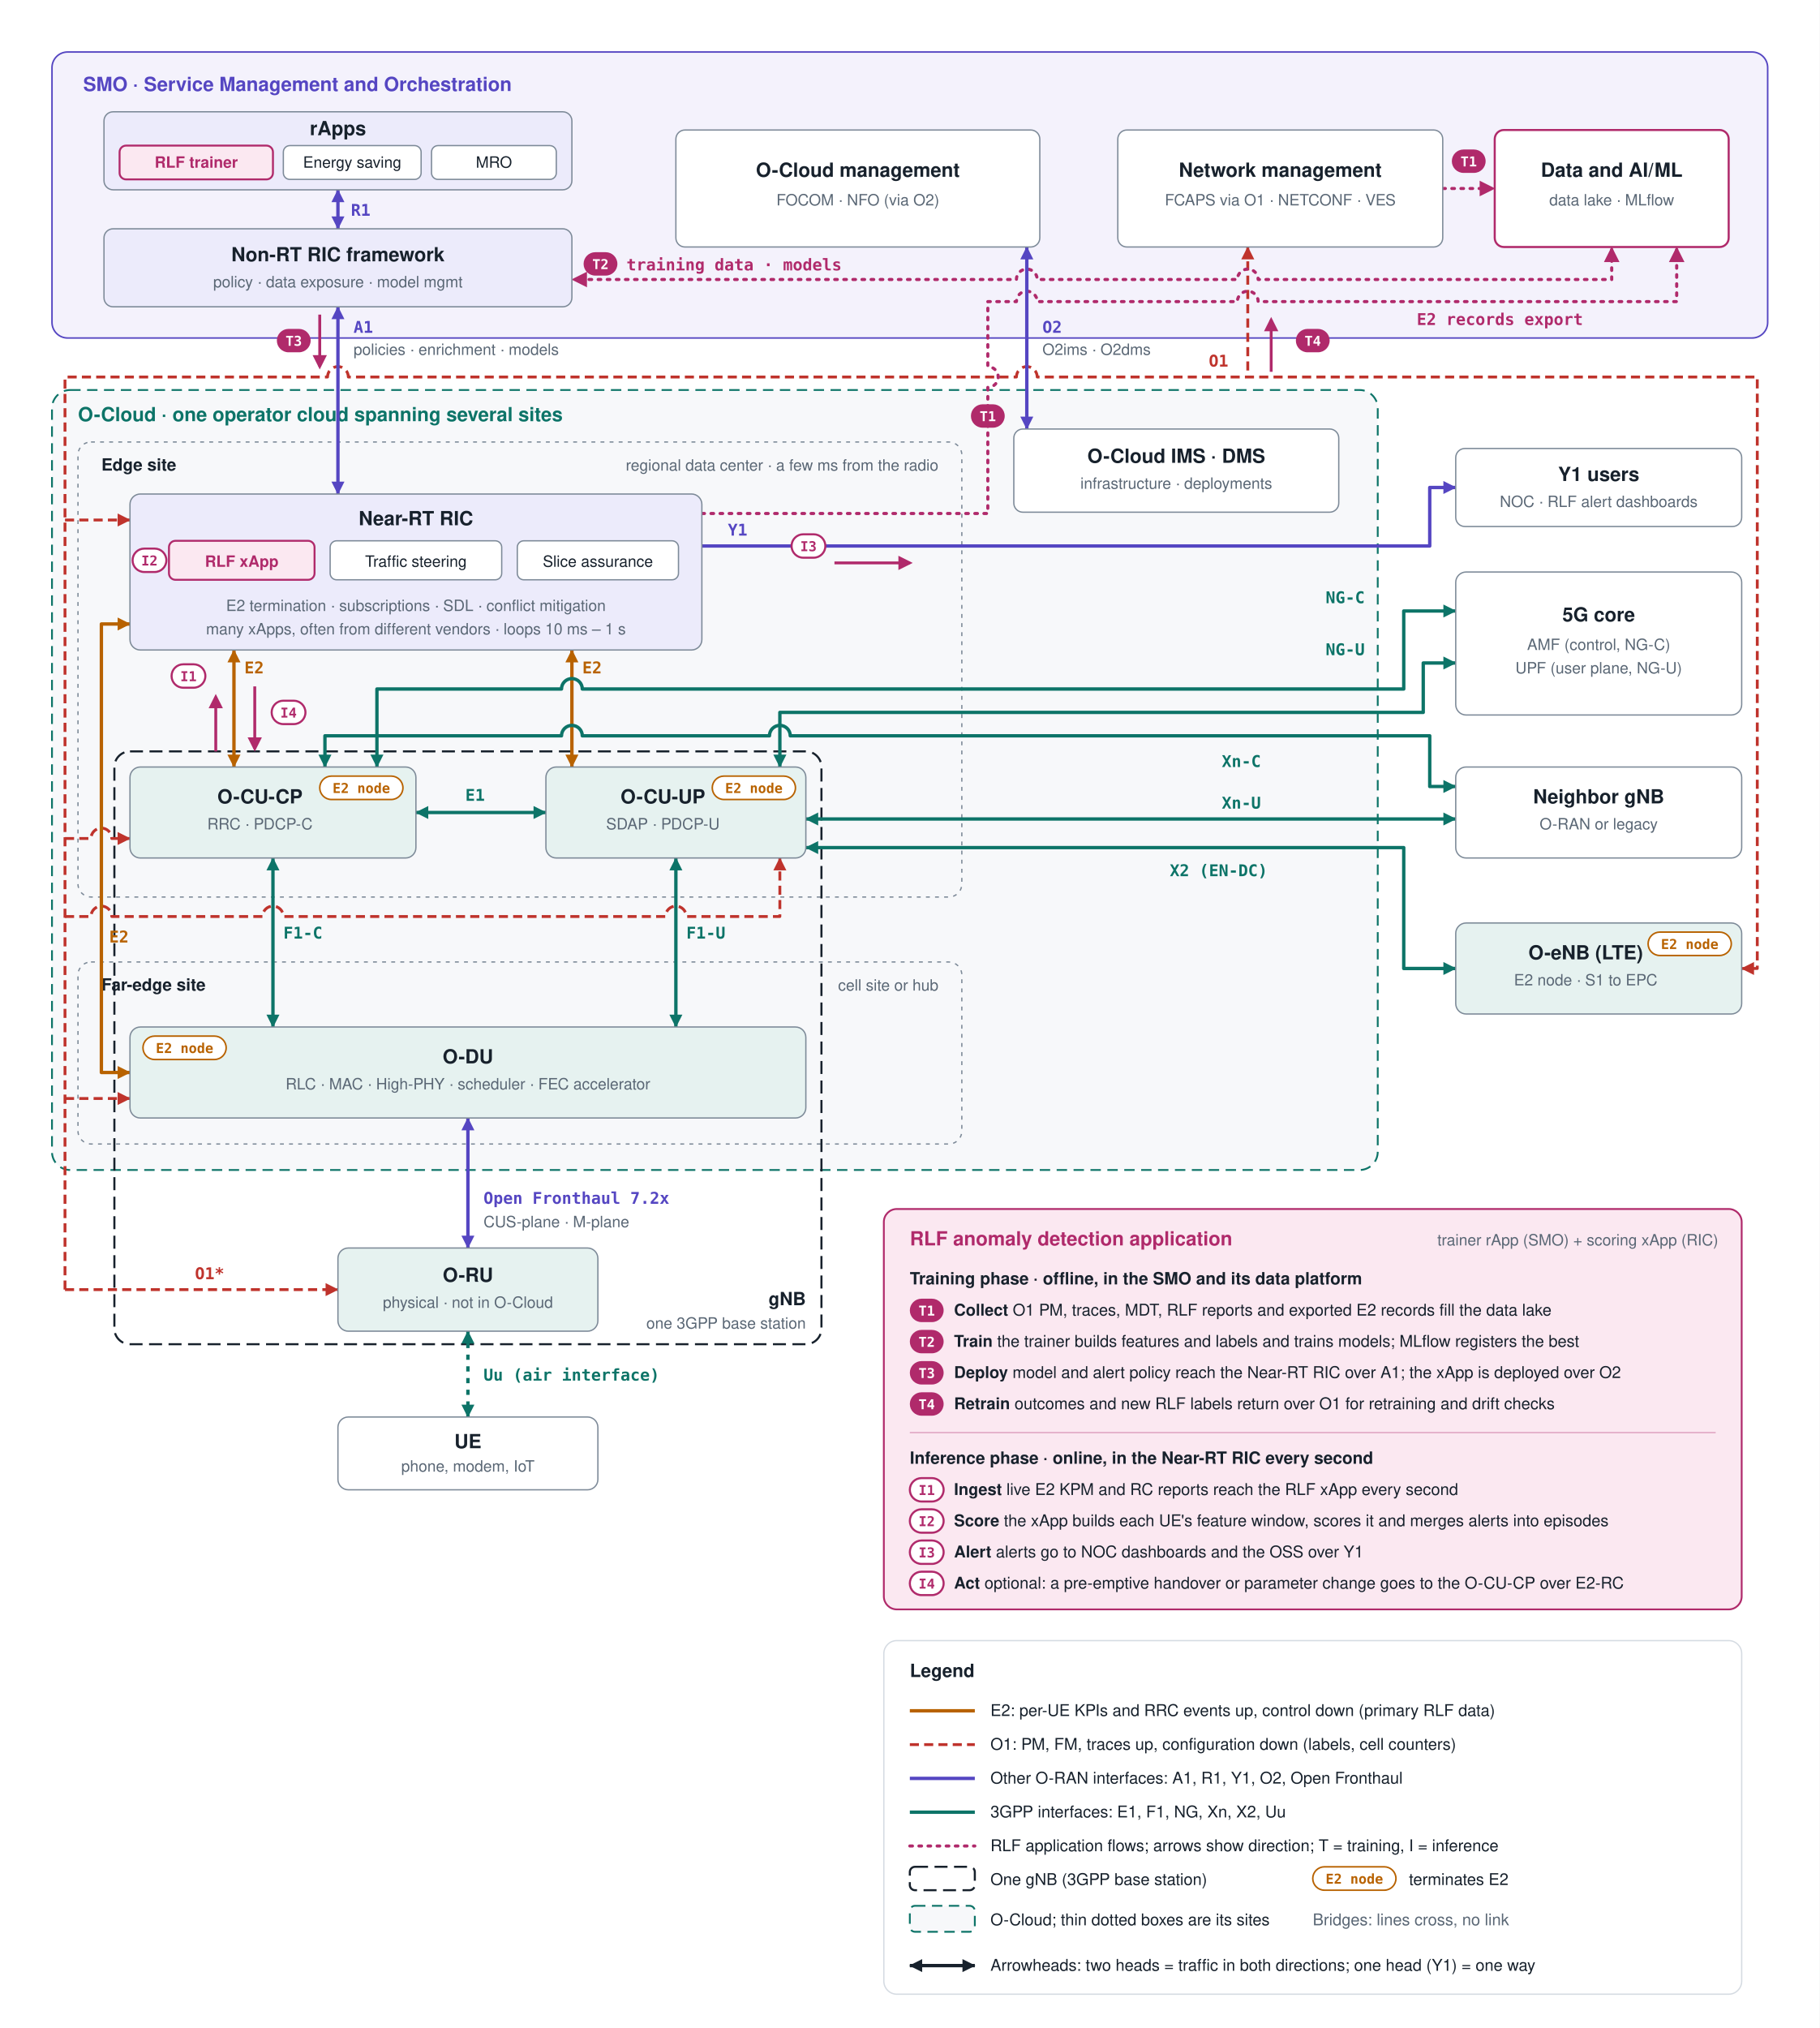
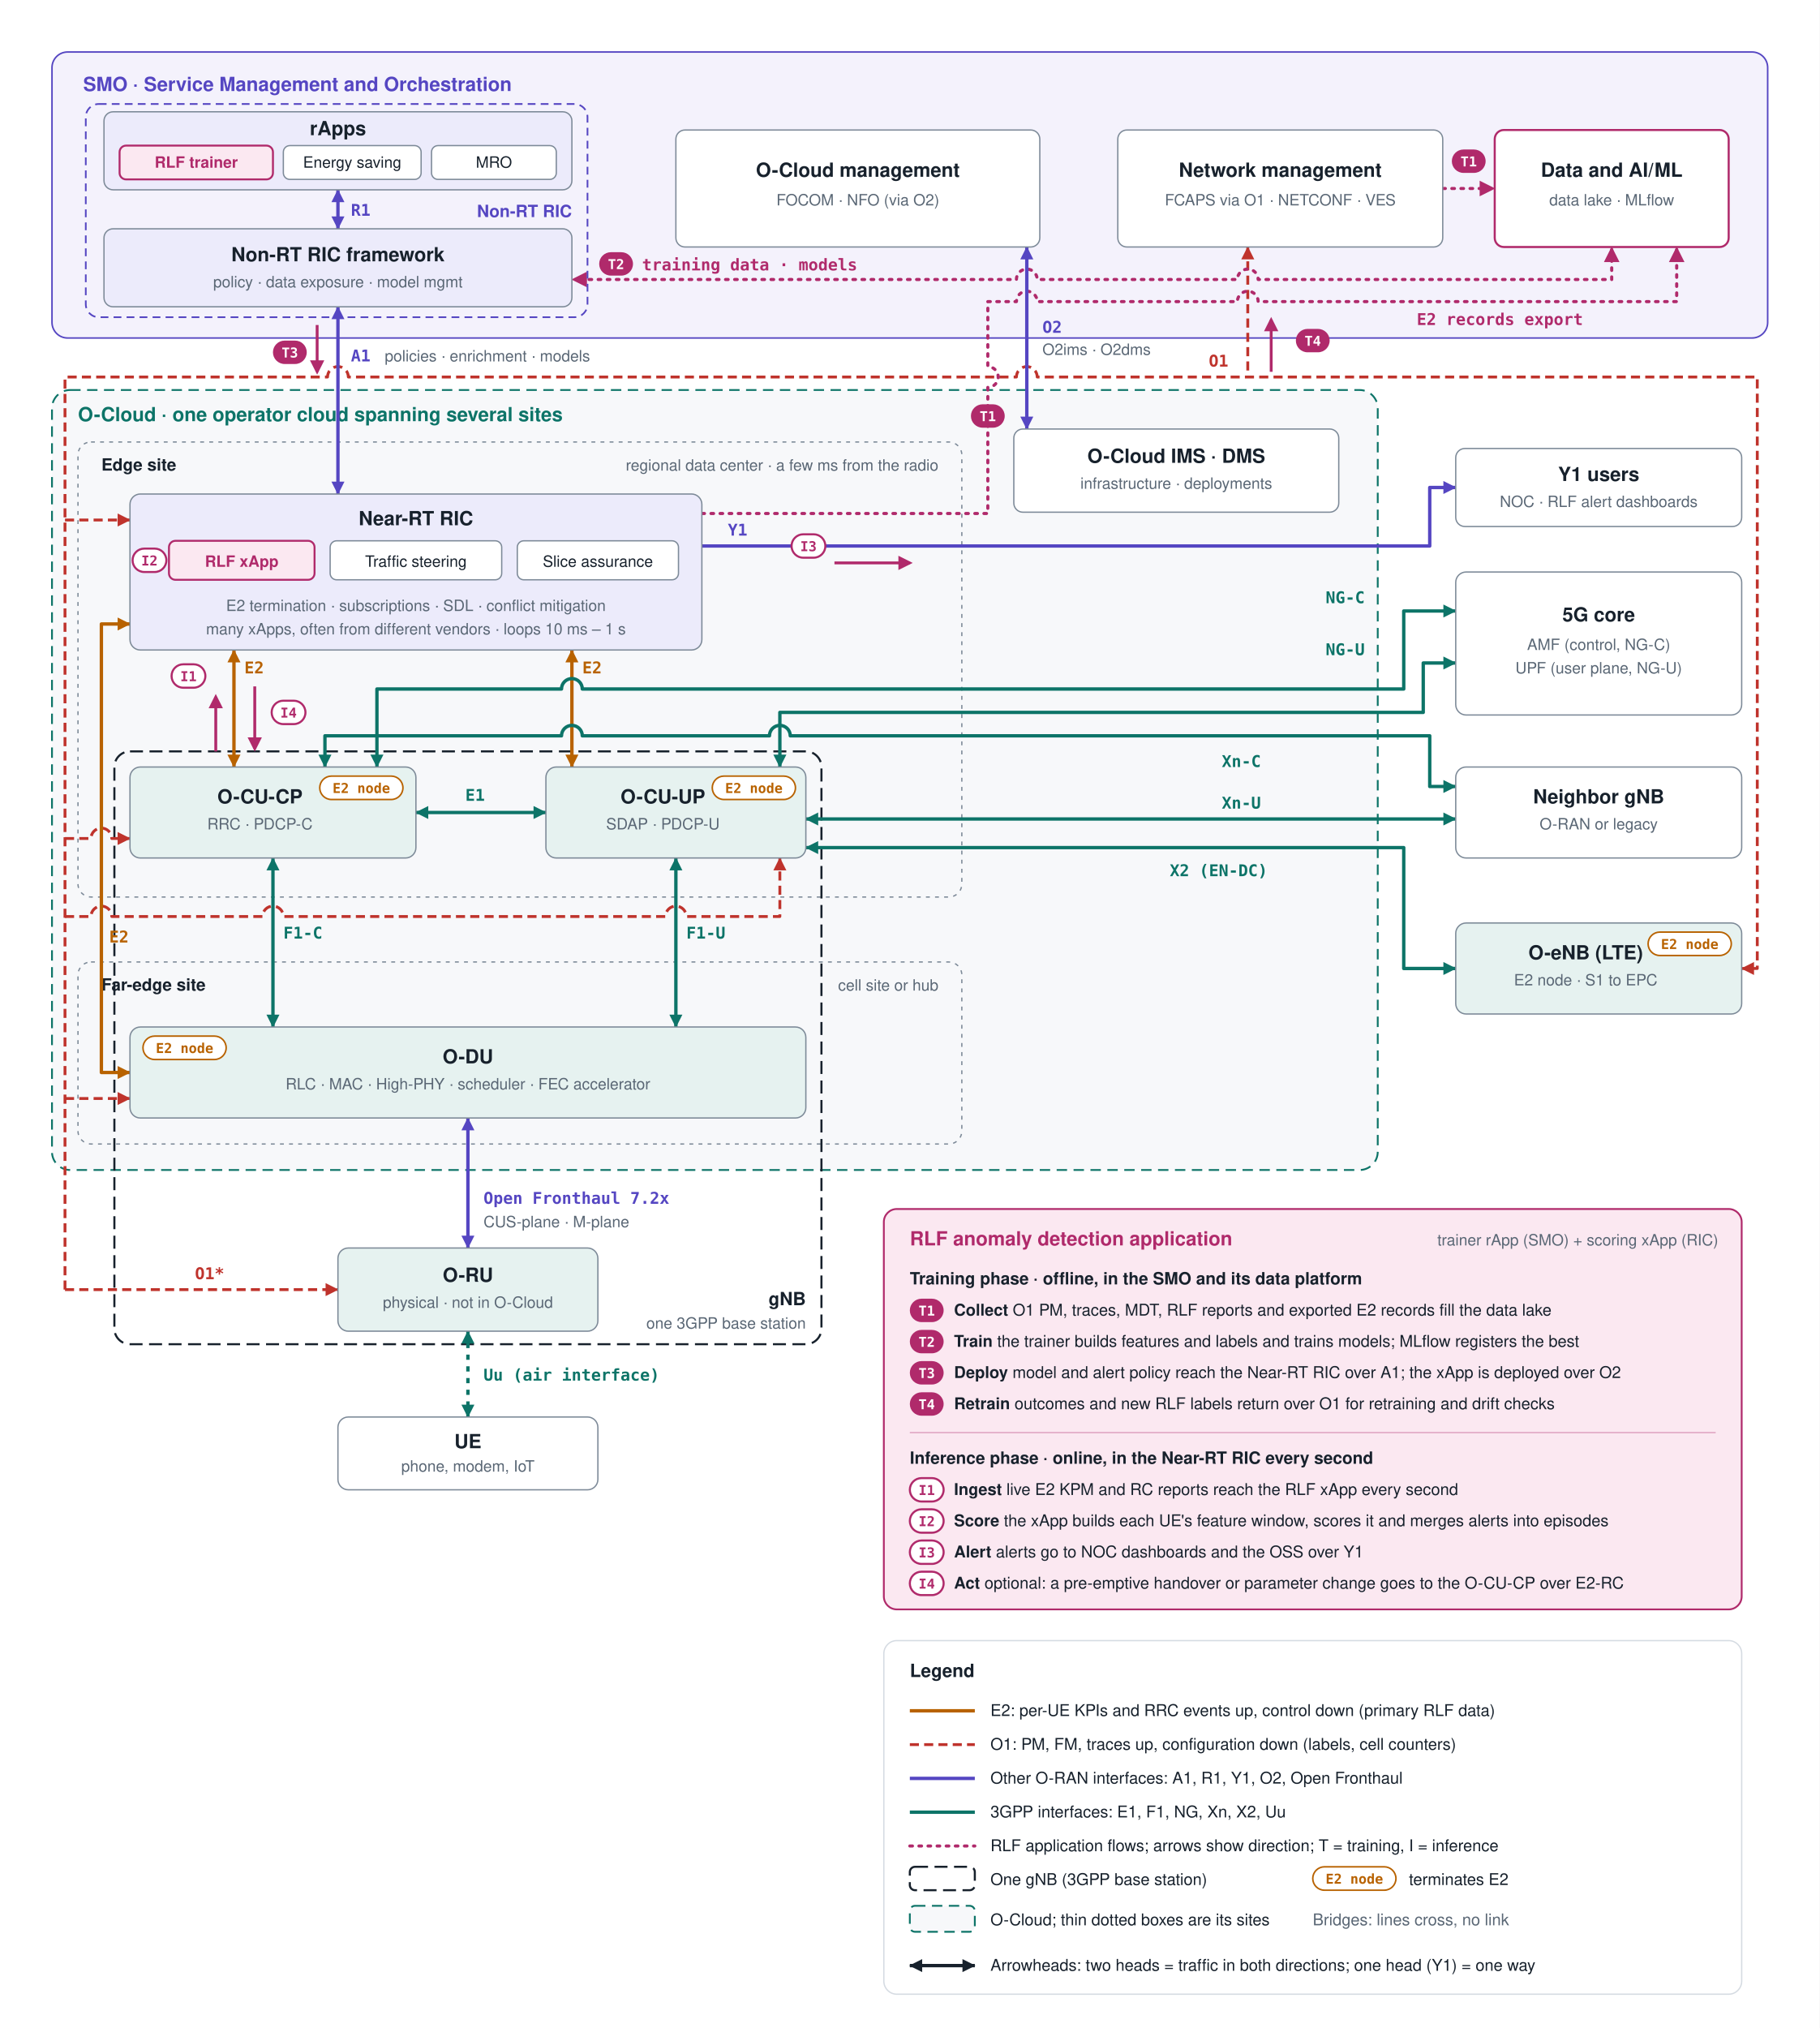
<svg xmlns="http://www.w3.org/2000/svg" id="map" viewBox="0 0 1400 1560" width="1400" height="1560" role="img" aria-labelledby="mt md">
  <defs>
    <marker id="m-oran" viewBox="0 0 10 10" refX="9.5" refY="5" markerWidth="10" markerHeight="10" markerUnits="userSpaceOnUse" orient="auto-start-reverse">
      <path d="M0 0L10 5L0 10z" fill="#5546c2" />
    </marker>
    <marker id="m-o1" viewBox="0 0 10 10" refX="9.5" refY="5" markerWidth="10" markerHeight="10" markerUnits="userSpaceOnUse" orient="auto-start-reverse">
      <path d="M0 0L10 5L0 10z" fill="#bf332c" />
    </marker>
    <marker id="m-e2" viewBox="0 0 10 10" refX="9.5" refY="5" markerWidth="10" markerHeight="10" markerUnits="userSpaceOnUse" orient="auto-start-reverse">
      <path d="M0 0L10 5L0 10z" fill="#b86200" />
    </marker>
    <marker id="m-gpp" viewBox="0 0 10 10" refX="9.5" refY="5" markerWidth="10" markerHeight="10" markerUnits="userSpaceOnUse" orient="auto-start-reverse">
      <path d="M0 0L10 5L0 10z" fill="#0d7468" />
    </marker>
    <marker id="m-k" viewBox="0 0 10 10" refX="9.5" refY="5" markerWidth="10" markerHeight="10" markerUnits="userSpaceOnUse" orient="auto-start-reverse">
      <path d="M0 0L10 5L0 10z" fill="#17212c" />
    </marker>
  </defs>
  <style>
text{font-family:Helvetica, Arial, sans-serif}
.n rect{stroke:#7d8a98;stroke-width:1}
.n .t{font-size:15px;font-weight:bold;fill:#17212c}
.n .s{font-size:12px;fill:#5a6775}
.ric rect.b{fill:#ecebfb} .ran rect.b{fill:#e6f2f0} .ext rect.b{fill:#ffffff}
.lk{fill:none;stroke-width:2.6;stroke-linejoin:round}
.f-oran .lk{stroke:#5546c2} .f-o1 .lk{stroke:#bf332c;stroke-width:2.2;stroke-dasharray:7 4} .f-e2 .lk{stroke:#b86200} .f-gpp .lk{stroke:#0d7468}
.f-app .lk{stroke:#b02a6b;stroke-width:2.4;stroke-dasharray:2 5;stroke-linecap:round}
.f-oran text{fill:#5546c2} .f-o1 text{fill:#bf332c} .f-e2 text{fill:#b86200} .f-gpp text{fill:#0d7468} .f-app text{fill:#b02a6b}
.f-oran .two{marker-start:url(#m-oran);marker-end:url(#m-oran)} .f-oran .one{marker-end:url(#m-oran)} .f-o1 .two{marker-start:url(#m-o1);marker-end:url(#m-o1)} .f-o1 .end{marker-end:url(#m-o1)} .f-o1 .start{marker-start:url(#m-o1)} .f-e2 .two{marker-start:url(#m-e2);marker-end:url(#m-e2)} .f-gpp .two{marker-start:url(#m-gpp);marker-end:url(#m-gpp)}
.ll{font-family:Menlo, Consolas, monospace;font-size:12.5px;font-weight:bold}
.dir path{fill:none;stroke:#b02a6b;stroke-width:2.2} .mk rect{fill:#b02a6b} .mk text{fill:#ffffff;font-family:Menlo, Consolas, monospace;font-size:10.5px;font-weight:bold} .mki rect{fill:#ffffff;stroke:#b02a6b;stroke-width:1.6} .mki text{fill:#b02a6b;font-family:Menlo, Consolas, monospace;font-size:10.5px;font-weight:bold}
.e2n rect{fill:#ffffff;stroke:#b86200;stroke-width:1.2}.e2n text{fill:#b86200;font-family:Menlo, Consolas, monospace;font-size:10.5px;font-weight:bold}
</style>
  <rect width="1400" height="1560" fill="#ffffff" />
  <defs>
    <marker id="ah" viewBox="0 0 10 10" refX="8" refY="5" markerWidth="5" markerHeight="5" orient="auto-start-reverse">
      <path d="M0 0L10 5L0 10z" style="fill:#b02a6b" />
    </marker>
  </defs>
  <rect x="40" y="40" width="1320" height="220" rx="12" fill="#f4f2fc" stroke="#5546c2" stroke-width="1.2" />
  <text x="64" y="70" style="font-size:15px;font-weight:600;fill:#5546c2">SMO · Service Management and Orchestration</text>
  <rect x="40" y="300" width="1020" height="600" rx="14" fill="#f7f8fa" stroke="#0d7468" stroke-width="1.4" stroke-dasharray="8 5" />
  <text x="60" y="324" style="font-size:15px;font-weight:600;fill:#0d7468">O-Cloud · one operator cloud spanning several sites</text>
  <rect x="60" y="340" width="680" height="350" rx="10" fill="none" stroke="#7d8a98" stroke-width="1" stroke-dasharray="3 4" />
  <text x="78" y="362" style="font-size:13px;font-weight:600;fill:#17212c">Edge site</text>
  <text x="722" y="362" text-anchor="end" style="font-size:12px;fill:#5a6775">regional data center · a few ms from the radio</text>
  <rect x="60" y="740" width="680" height="140" rx="10" fill="none" stroke="#7d8a98" stroke-width="1" stroke-dasharray="3 4" />
  <text x="78" y="762" style="font-size:13px;font-weight:600;fill:#17212c">Far-edge site</text>
  <text x="722" y="762" text-anchor="end" style="font-size:12px;fill:#5a6775">cell site or hub</text>
  <g data-if="GNB">
    <rect x="88" y="578" width="544" height="456" rx="12" fill="none" stroke="#17212c" stroke-width="1.6" stroke-dasharray="10 5" />
    <text x="620" y="1004" text-anchor="end" style="font-size:14px;font-weight:600;fill:#17212c">gNB</text>
    <text x="620" y="1022" text-anchor="end" style="font-size:12px;fill:#5a6775">one 3GPP base station</text>
  </g>
  <g data-if="O1" class="f-o1">
    <path class="lk start" d="M960 190V290" />
    <path class="lk end" d="M50 992V290H252A8 8 0 0 1 268 290H782A8 8 0 0 1 798 290H1352V745H1340" />
    <path class="lk end" d="M50 400H100" />
    <path class="lk end" d="M50 645H70A8 8 0 0 1 86 645H100" />
    <path class="lk end" d="M50 705H70A8 8 0 0 1 86 705H202A8 8 0 0 1 218 705H512A8 8 0 0 1 528 705H600V660" />
    <path class="lk end" d="M50 845H100" />
    <path class="lk end" d="M50 992H260" />
    <text class="ll" x="930" y="282">O1</text>
    <text class="ll" x="150" y="984">O1*</text>
  </g>
  <g data-if="APP" class="f-app">
    <path class="lk" d="M1110 145H1148" marker-end="url(#ah)" />
    <path class="lk" d="M1240 192V215H968A8 8 0 0 0 952 215H798A8 8 0 0 0 782 215H442" marker-start="url(#ah)" marker-end="url(#ah)" />
    <path class="lk" d="M540 395H760V298A8 8 0 0 0 760 282V232H782A8 8 0 0 1 798 232H952A8 8 0 0 1 968 232H1290V192" marker-end="url(#ah)" />
    <text class="ll" x="1090" y="250">E2 records export</text>
-     <text class="ll" x="482" y="208">training data · models</text>
+     <text class="ll" x="494" y="208">training data · models</text>
  </g>
  <g data-if="R1" class="f-oran">
    <path class="lk two" d="M260 146V176" />
    <text class="ll" x="270" y="166">R1</text>
  </g>
  <g data-if="A1" class="f-oran">
    <path class="lk two" d="M260 236V380" />
-     <text class="ll" x="272" y="256">A1</text>
-     <text x="272" y="273" style="font-size:12px;fill:#5a6775">policies · enrichment · models</text>
+     <text class="ll" x="270" y="278">A1</text>
+     <text x="296" y="278" style="font-size:12px;fill:#5a6775">policies · enrichment · models</text>
  </g>
  <g data-if="Y1" class="f-oran">
    <path class="lk one" d="M540 420H1100V375H1120" />
    <text class="ll" x="560" y="412">Y1</text>
  </g>
  <g data-if="O2" class="f-oran">
    <path class="lk two" d="M790 190V330" />
    <text class="ll" x="802" y="256">O2</text>
    <text x="802" y="273" style="font-size:12px;fill:#5a6775">O2ims · O2dms</text>
  </g>
  <g data-if="E2" class="f-e2">
    <path class="lk two" d="M180 500V590" />
    <path class="lk two" d="M440 500V590" />
    <path class="lk two" d="M100 480H78V825H100" />
    <text class="ll" x="188" y="518">E2</text>
    <text class="ll" x="448" y="518">E2</text>
    <text class="ll" x="84" y="725">E2</text>
  </g>
  <g data-if="NG-C" class="f-gpp">
    <path class="lk two" d="M290 590V530H432A8 8 0 0 1 448 530H1080V470H1120" />
    <text class="ll" x="1050" y="464" text-anchor="end">NG-C</text>
  </g>
  <g data-if="NG-U" class="f-gpp">
    <path class="lk two" d="M600 590V548H1095V510H1120" />
    <text class="ll" x="1050" y="504" text-anchor="end">NG-U</text>
  </g>
  <g data-if="Xn-C" class="f-gpp">
    <path class="lk two" d="M250 590V566H432A8 8 0 0 1 448 566H592A8 8 0 0 1 608 566H1100V605H1120" />
    <text class="ll" x="940" y="590">Xn-C</text>
  </g>
  <g data-if="Xn-U" class="f-gpp">
    <path class="lk two" d="M620 630H1120" />
    <text class="ll" x="940" y="622">Xn-U</text>
  </g>
  <g data-if="X2" class="f-gpp">
    <path class="lk two" d="M620 652H1080V745H1120" />
    <text class="ll" x="900" y="674">X2 (EN-DC)</text>
  </g>
  <g data-if="E1" class="f-gpp">
    <path class="lk two" d="M320 625H420" />
    <text class="ll" x="358" y="616">E1</text>
  </g>
  <g data-if="F1-C" class="f-gpp">
    <path class="lk two" d="M210 660V790" />
    <text class="ll" x="218" y="722">F1-C</text>
  </g>
  <g data-if="F1-U" class="f-gpp">
    <path class="lk two" d="M520 660V790" />
    <text class="ll" x="528" y="722">F1-U</text>
  </g>
  <g data-if="OFH" class="f-oran">
    <path class="lk two" d="M360 860V960" />
    <text class="ll" x="372" y="926">Open Fronthaul 7.2x</text>
    <text x="372" y="944" style="font-size:12px;fill:#5a6775">CUS-plane · M-plane</text>
  </g>
  <g data-if="Uu" class="f-gpp">
    <path class="lk two" d="M360 1024V1090" stroke-dasharray="4 5" />
    <text class="ll" x="372" y="1062">Uu (air interface)</text>
+   </g>
+   <g id="nrtric">
+     <rect x="66" y="80" width="386" height="164" rx="10" fill="none" style="stroke:#5546c2;stroke-width:1.3;stroke-dasharray:6 4" />
+     <text x="440" y="167" text-anchor="end" style="font-size:13px;font-weight:600;fill:#5546c2">Non-RT RIC</text>
  </g>
  <g class="n ric">
    <rect class="b" x="80" y="86" width="360" height="60" rx="7" />
    <text class="t" x="260" y="104" text-anchor="middle">rApps</text>
    <rect x="92" y="112" width="118" height="26" rx="5" style="fill:#fbe8f1;stroke:#b02a6b;stroke-width:1.5" />
    <text x="151" y="129" text-anchor="middle" style="font-size:12px;font-weight:600;fill:#b02a6b">RLF trainer</text>
    <rect x="218" y="112" width="106" height="26" rx="5" fill="#ffffff" />
    <text class="s" x="271" y="129" text-anchor="middle" style="fill:#17212c">Energy saving</text>
    <rect x="332" y="112" width="96" height="26" rx="5" fill="#ffffff" />
    <text class="s" x="380" y="129" text-anchor="middle" style="fill:#17212c">MRO</text>
  </g>
  <g class="n ric">
    <rect class="b" x="80" y="176" width="360" height="60" rx="7" />
    <text class="t" x="260" y="201" text-anchor="middle">Non-RT RIC framework</text>
    <text class="s" x="260" y="221" text-anchor="middle">policy · data exposure · model mgmt</text>
  </g>
  <g class="n ext">
    <rect class="b" x="520" y="100" width="280" height="90" rx="7" />
    <text class="t" x="660" y="136" text-anchor="middle">O-Cloud management</text>
    <text class="s" x="660" y="158" text-anchor="middle">FOCOM · NFO (via O2)</text>
  </g>
  <g class="n ext">
    <rect class="b" x="860" y="100" width="250" height="90" rx="7" />
    <text class="t" x="985" y="136" text-anchor="middle">Network management</text>
    <text class="s" x="985" y="158" text-anchor="middle">FCAPS via O1 · NETCONF · VES</text>
  </g>
  <g class="n ext">
    <rect class="b" x="1150" y="100" width="180" height="90" rx="7" style="stroke:#b02a6b;stroke-width:1.6" />
    <text class="t" x="1240" y="136" text-anchor="middle">Data and AI/ML</text>
    <text class="s" x="1240" y="158" text-anchor="middle">data lake · MLflow</text>
  </g>
  <g class="n ext">
    <rect class="b" x="780" y="330" width="250" height="64" rx="7" />
    <text class="t" x="905" y="356" text-anchor="middle">O-Cloud IMS · DMS</text>
    <text class="s" x="905" y="376" text-anchor="middle">infrastructure · deployments</text>
  </g>
  <g class="n ric">
    <rect class="b" x="100" y="380" width="440" height="120" rx="8" />
    <text class="t" x="320" y="404" text-anchor="middle">Near-RT RIC</text>
    <rect x="130" y="416" width="112" height="30" rx="5" style="fill:#fbe8f1;stroke:#b02a6b;stroke-width:1.5" />
    <text x="186" y="436" text-anchor="middle" style="font-size:12px;font-weight:600;fill:#b02a6b">RLF xApp</text>
    <rect x="254" y="416" width="132" height="30" rx="5" fill="#ffffff" />
    <text class="s" x="320" y="436" text-anchor="middle" style="fill:#17212c">Traffic steering</text>
    <rect x="398" y="416" width="124" height="30" rx="5" fill="#ffffff" />
    <text class="s" x="460" y="436" text-anchor="middle" style="fill:#17212c">Slice assurance</text>
    <text class="s" x="320" y="470" text-anchor="middle">E2 termination · subscriptions · SDL · conflict mitigation</text>
    <text class="s" x="320" y="488" text-anchor="middle">many xApps, often from different vendors · loops 10 ms – 1 s</text>
  </g>
  <g class="n ext">
    <rect class="b" x="1120" y="345" width="220" height="60" rx="7" />
    <text class="t" x="1230" y="370" text-anchor="middle">Y1 users</text>
    <text class="s" x="1230" y="390" text-anchor="middle">NOC · RLF alert dashboards</text>
  </g>
  <g class="n ext">
    <rect class="b" x="1120" y="440" width="220" height="110" rx="8" />
    <text class="t" x="1230" y="478" text-anchor="middle">5G core</text>
    <text class="s" x="1230" y="500" text-anchor="middle">AMF (control, NG-C)</text>
    <text class="s" x="1230" y="518" text-anchor="middle">UPF (user plane, NG-U)</text>
  </g>
  <g class="n ext">
    <rect class="b" x="1120" y="590" width="220" height="70" rx="8" />
    <text class="t" x="1230" y="618" text-anchor="middle">Neighbor gNB</text>
    <text class="s" x="1230" y="638" text-anchor="middle">O-RAN or legacy</text>
  </g>
  <g class="n ran">
    <rect class="b" x="1120" y="710" width="220" height="70" rx="8" />
    <text class="t" x="1220" y="738" text-anchor="middle">O-eNB (LTE)</text>
    <text class="s" x="1220" y="758" text-anchor="middle">E2 node · S1 to EPC</text>
  </g>
  <g class="n ran">
    <rect class="b" x="100" y="590" width="220" height="70" rx="8" />
    <text class="t" x="200" y="618" text-anchor="middle">O-CU-CP</text>
    <text class="s" x="200" y="638" text-anchor="middle">RRC · PDCP-C</text>
  </g>
  <g class="n ran">
    <rect class="b" x="420" y="590" width="200" height="70" rx="8" />
    <text class="t" x="510" y="618" text-anchor="middle">O-CU-UP</text>
    <text class="s" x="510" y="638" text-anchor="middle">SDAP · PDCP-U</text>
  </g>
  <g class="n ran">
    <rect class="b" x="100" y="790" width="520" height="70" rx="8" />
    <text class="t" x="360" y="818" text-anchor="middle">O-DU</text>
    <text class="s" x="360" y="838" text-anchor="middle">RLC · MAC · High-PHY · scheduler · FEC accelerator</text>
  </g>
  <g class="n ran">
    <rect class="b" x="260" y="960" width="200" height="64" rx="8" />
    <text class="t" x="360" y="986" text-anchor="middle">O-RU</text>
    <text class="s" x="360" y="1006" text-anchor="middle">physical · not in O-Cloud</text>
  </g>
  <g class="n ext">
    <rect class="b" x="260" y="1090" width="200" height="56" rx="8" />
    <text class="t" x="360" y="1114" text-anchor="middle">UE</text>
    <text class="s" x="360" y="1132" text-anchor="middle">phone, modem, IoT</text>
  </g>
  <g data-if="E2N" class="e2n">
    <rect x="246" y="597" width="64" height="18" rx="9" />
    <text x="278" y="610" text-anchor="middle">E2 node</text>
  </g>
  <g data-if="E2N" class="e2n">
    <rect x="548" y="597" width="64" height="18" rx="9" />
    <text x="580" y="610" text-anchor="middle">E2 node</text>
  </g>
  <g data-if="E2N" class="e2n">
    <rect x="110" y="797" width="64" height="18" rx="9" />
    <text x="142" y="810" text-anchor="middle">E2 node</text>
  </g>
  <g data-if="E2N" class="e2n">
    <rect x="1268" y="717" width="64" height="18" rx="9" />
    <text x="1300" y="730" text-anchor="middle">E2 node</text>
  </g>
  <g data-if="APP" class="dir">
    <path d="M166 578V536" marker-end="url(#ah)" />
    <path d="M196 528V576" marker-end="url(#ah)" />
-     <path d="M246 242V282" marker-end="url(#ah)" />
+     <path d="M244 250V286" marker-end="url(#ah)" />
    <path d="M642 433H700" marker-end="url(#ah)" />
    <path d="M978 286V246" marker-end="url(#ah)" />
  </g>
  <g data-if="APP" class="mk">
    <rect x="1117" y="115" width="26" height="18" rx="9" />
    <text x="1130" y="128" text-anchor="middle">T1</text>
  </g>
  <g data-if="APP" class="mk">
    <rect x="747" y="311" width="26" height="18" rx="9" />
    <text x="760" y="324" text-anchor="middle">T1</text>
  </g>
  <g data-if="APP" class="mk">
-     <rect x="449" y="194" width="26" height="18" rx="9" />
-     <text x="462" y="207" text-anchor="middle">T2</text>
-   </g>
-   <g data-if="APP" class="mk">
-     <rect x="213" y="253" width="26" height="18" rx="9" />
-     <text x="226" y="266" text-anchor="middle">T3</text>
+     <rect x="461" y="194" width="26" height="18" rx="9" />
+     <text x="474" y="207" text-anchor="middle">T2</text>
+   </g>
+   <g data-if="APP" class="mk">
+     <rect x="210" y="262" width="26" height="18" rx="9" />
+     <text x="223" y="275" text-anchor="middle">T3</text>
  </g>
  <g data-if="APP" class="mk">
    <rect x="997" y="253" width="26" height="18" rx="9" />
    <text x="1010" y="266" text-anchor="middle">T4</text>
  </g>
  <g data-if="APP" class="mki">
    <rect x="132" y="511" width="26" height="18" rx="9" />
    <text x="145" y="524" text-anchor="middle">I1</text>
  </g>
  <g data-if="APP" class="mki">
    <rect x="102" y="422" width="26" height="18" rx="9" />
    <text x="115" y="435" text-anchor="middle">I2</text>
  </g>
  <g data-if="APP" class="mki">
    <rect x="609" y="411" width="26" height="18" rx="9" />
    <text x="622" y="424" text-anchor="middle">I3</text>
  </g>
  <g data-if="APP" class="mki">
    <rect x="209" y="539" width="26" height="18" rx="9" />
    <text x="222" y="552" text-anchor="middle">I4</text>
  </g>
  <g id="appbox">
    <rect x="680" y="930" width="660" height="308" rx="10" style="fill:#fbe8f1;stroke:#b02a6b;stroke-width:1.4" />
    <text x="700" y="958" style="font-size:15px;font-weight:600;fill:#b02a6b">RLF anomaly detection application</text>
    <text x="1322" y="958" text-anchor="end" style="font-size:12px;fill:#5a6775">trainer rApp (SMO) + scoring xApp (RIC)</text>
    <text x="700" y="988" style="font-size:13px;font-weight:600;fill:#17212c">Training phase · offline, in the SMO and its data platform</text>
    <g class="mk">
      <rect x="700" y="999" width="26" height="18" rx="9" />
      <text x="713" y="1012" text-anchor="middle">T1</text>
    </g>
    <text x="734" y="1012" style="font-size:12.5px;fill:#17212c">
      <tspan style="font-weight:600">Collect</tspan>  O1 PM, traces, MDT, RLF reports and exported E2 records fill the data lake</text>
    <g class="mk">
      <rect x="700" y="1023" width="26" height="18" rx="9" />
      <text x="713" y="1036" text-anchor="middle">T2</text>
    </g>
    <text x="734" y="1036" style="font-size:12.5px;fill:#17212c">
      <tspan style="font-weight:600">Train</tspan>  the trainer builds features and labels and trains models; MLflow registers the best</text>
    <g class="mk">
      <rect x="700" y="1047" width="26" height="18" rx="9" />
      <text x="713" y="1060" text-anchor="middle">T3</text>
    </g>
    <text x="734" y="1060" style="font-size:12.5px;fill:#17212c">
      <tspan style="font-weight:600">Deploy</tspan>  model and alert policy reach the Near-RT RIC over A1; the xApp is deployed over O2</text>
    <g class="mk">
      <rect x="700" y="1071" width="26" height="18" rx="9" />
      <text x="713" y="1084" text-anchor="middle">T4</text>
    </g>
    <text x="734" y="1084" style="font-size:12.5px;fill:#17212c">
      <tspan style="font-weight:600">Retrain</tspan>  outcomes and new RLF labels return over O1 for retraining and drift checks</text>
    <line x1="700" y1="1102" x2="1320" y2="1102" style="stroke:#b02a6b;stroke-opacity:.35" />
    <text x="700" y="1126" style="font-size:13px;font-weight:600;fill:#17212c">Inference phase · online, in the Near-RT RIC every second</text>
    <g class="mki">
      <rect x="700" y="1137" width="26" height="18" rx="9" />
      <text x="713" y="1150" text-anchor="middle">I1</text>
    </g>
    <text x="734" y="1150" style="font-size:12.5px;fill:#17212c">
      <tspan style="font-weight:600">Ingest</tspan>  live E2 KPM and RC reports reach the RLF xApp every second</text>
    <g class="mki">
      <rect x="700" y="1161" width="26" height="18" rx="9" />
      <text x="713" y="1174" text-anchor="middle">I2</text>
    </g>
    <text x="734" y="1174" style="font-size:12.5px;fill:#17212c">
      <tspan style="font-weight:600">Score</tspan>  the xApp builds each UE's feature window, scores it and merges alerts into episodes</text>
    <g class="mki">
      <rect x="700" y="1185" width="26" height="18" rx="9" />
      <text x="713" y="1198" text-anchor="middle">I3</text>
    </g>
    <text x="734" y="1198" style="font-size:12.5px;fill:#17212c">
      <tspan style="font-weight:600">Alert</tspan>  alerts go to NOC dashboards and the OSS over Y1</text>
    <g class="mki">
      <rect x="700" y="1209" width="26" height="18" rx="9" />
      <text x="713" y="1222" text-anchor="middle">I4</text>
    </g>
    <text x="734" y="1222" style="font-size:12.5px;fill:#17212c">
      <tspan style="font-weight:600">Act</tspan>  optional: a pre-emptive handover or parameter change goes to the O-CU-CP over E2-RC</text>
  </g>
  <g>
    <rect x="680" y="1262" width="660" height="272" rx="10" fill="#ffffff" stroke="#d5dbe2" />
    <text x="700" y="1290" style="font-size:14px;font-weight:bold;fill:#17212c">Legend</text>
    <line x1="700" y1="1316" x2="750" y2="1316" stroke="#b86200" stroke-width="2.6" />
    <text x="762" y="1320" style="font-size:12.5px;fill:#17212c">E2: per-UE KPIs and RRC events up, control down (primary RLF data)</text>
    <line x1="700" y1="1342" x2="750" y2="1342" stroke="#bf332c" stroke-width="2.2" stroke-dasharray="7 4" />
    <text x="762" y="1346" style="font-size:12.5px;fill:#17212c">O1: PM, FM, traces up, configuration down (labels, cell counters)</text>
    <line x1="700" y1="1368" x2="750" y2="1368" stroke="#5546c2" stroke-width="2.6" />
    <text x="762" y="1372" style="font-size:12.5px;fill:#17212c">Other O-RAN interfaces: A1, R1, Y1, O2, Open Fronthaul</text>
    <line x1="700" y1="1394" x2="750" y2="1394" stroke="#0d7468" stroke-width="2.6" />
    <text x="762" y="1398" style="font-size:12.5px;fill:#17212c">3GPP interfaces: E1, F1, NG, Xn, X2, Uu</text>
    <line x1="700" y1="1420" x2="750" y2="1420" stroke="#b02a6b" stroke-width="2.4" stroke-dasharray="2 5" stroke-linecap="round" />
    <text x="762" y="1424" style="font-size:12.5px;fill:#17212c">RLF application flows; arrows show direction; T = training, I = inference</text>
    <rect x="700" y="1436" width="50" height="18" rx="4" fill="none" stroke="#17212c" stroke-width="1.6" stroke-dasharray="10 5" />
    <text x="762" y="1450" style="font-size:12.5px;fill:#17212c">One gNB (3GPP base station)</text>
    <g class="e2n">
      <rect x="1010" y="1436" width="64" height="18" rx="9" />
      <text x="1042" y="1449" text-anchor="middle">E2 node</text>
    </g>
    <text x="1084" y="1450" style="font-size:12.5px;fill:#17212c">terminates E2</text>
    <rect x="700" y="1466" width="50" height="20" rx="4" fill="#f7f8fa" stroke="#0d7468" stroke-width="1.4" stroke-dasharray="8 5" />
    <text x="762" y="1481" style="font-size:12.5px;fill:#17212c">O-Cloud; thin dotted boxes are its sites</text>
    <text x="1010" y="1481" style="font-size:12.5px;fill:#5a6775">Bridges: lines cross, no link</text>
    <line x1="700" y1="1512" x2="750" y2="1512" stroke="#17212c" stroke-width="2.6" marker-start="url(#m-k)" marker-end="url(#m-k)" />
    <text x="762" y="1516" style="font-size:12.5px;fill:#17212c">Arrowheads: two heads = traffic in both directions; one head (Y1) = one way</text>
  </g>
</svg>
